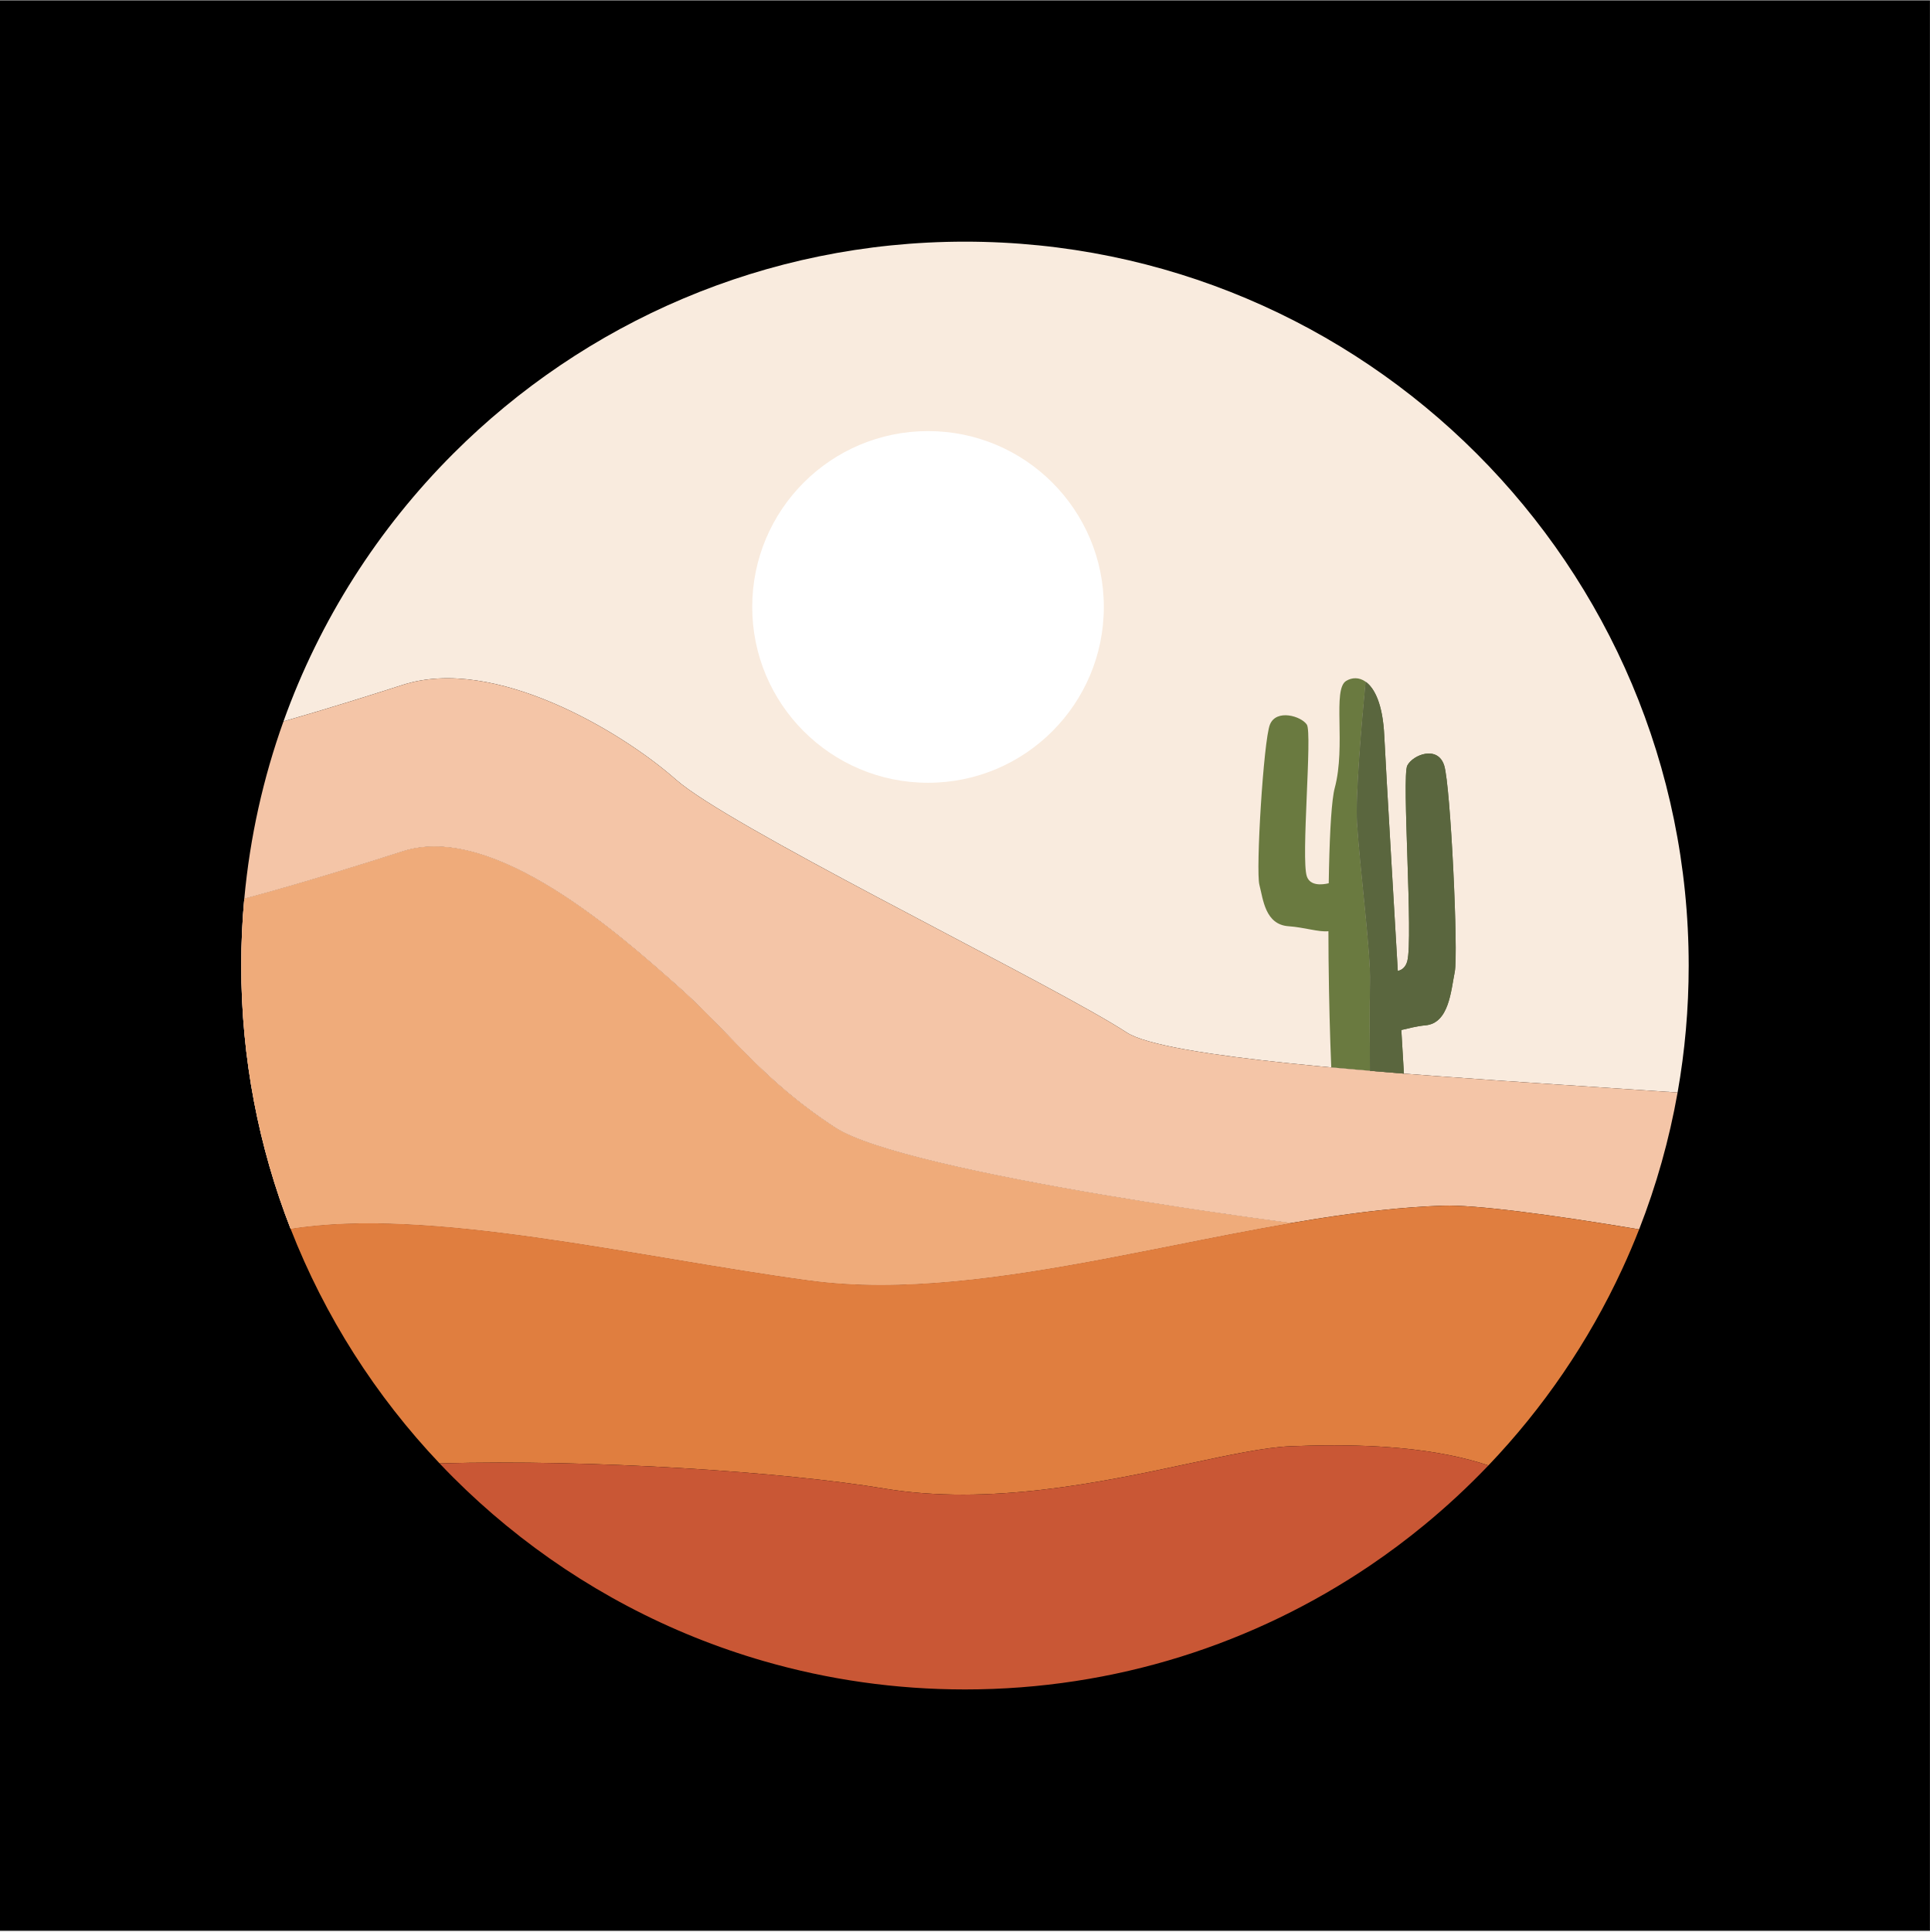
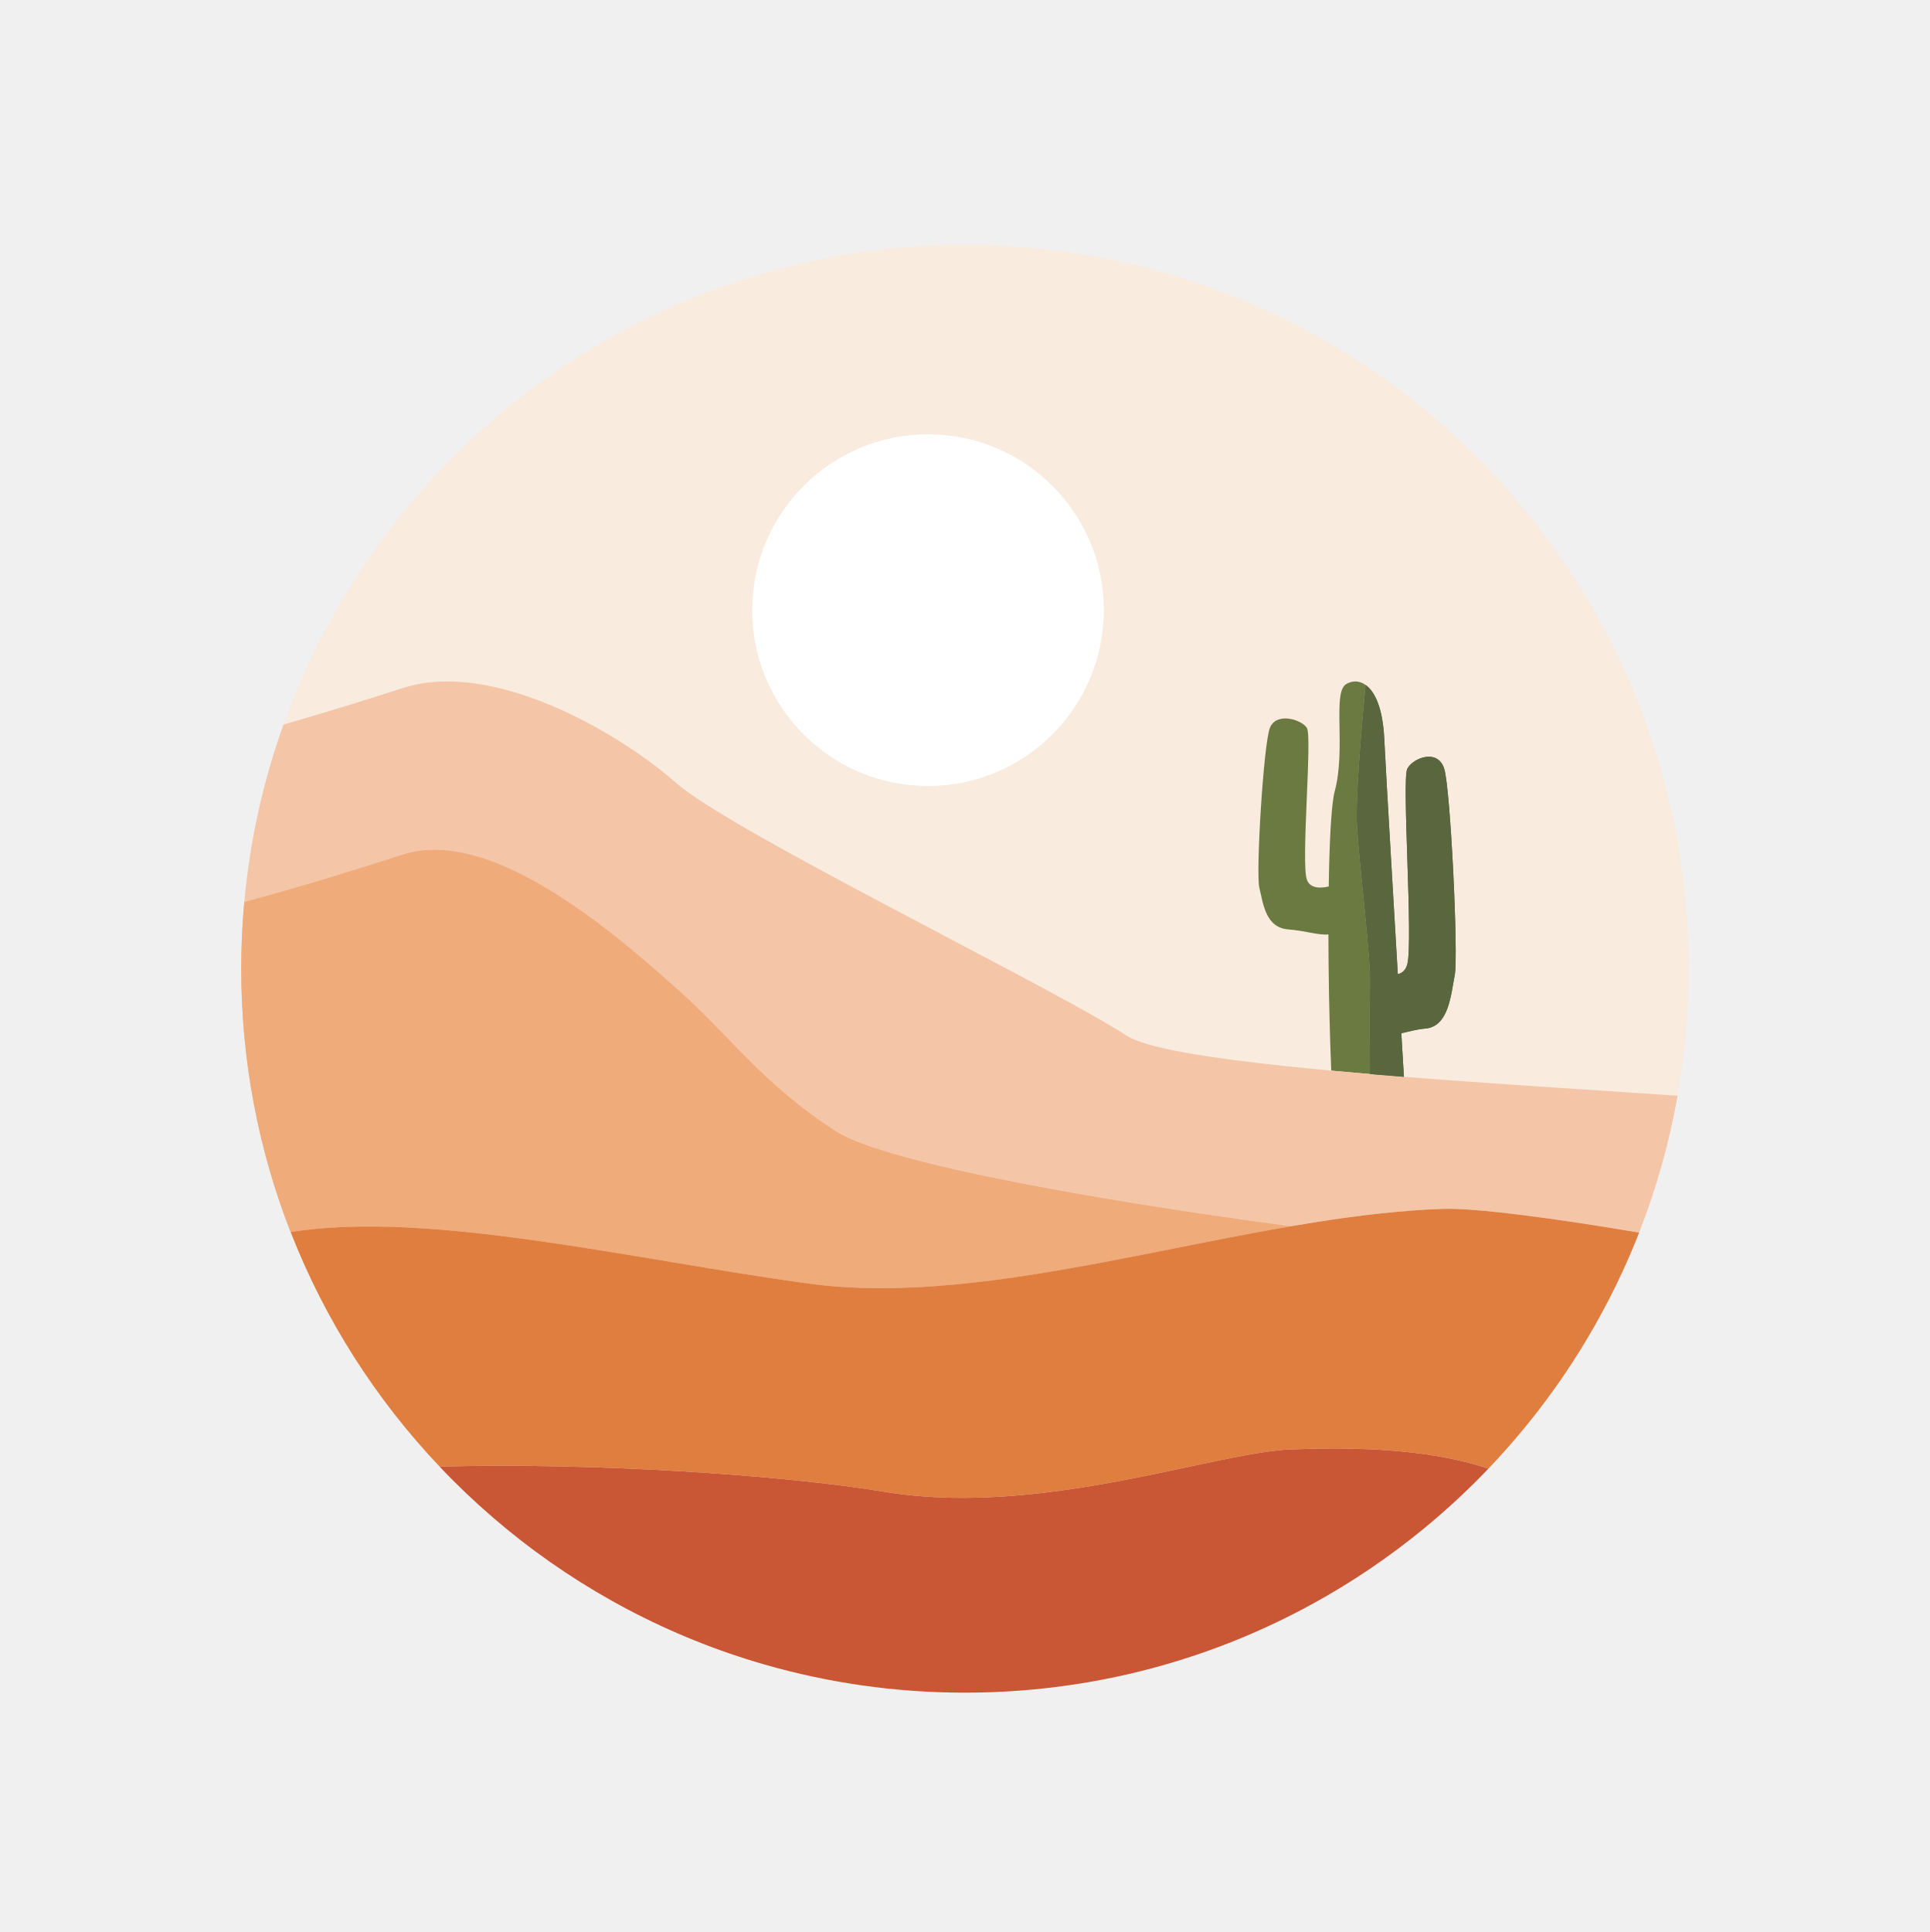
- <svg xmlns="http://www.w3.org/2000/svg" width="1200" height="1201" viewBox="0 0 1200 1201" fill="none">
-   <rect width="1200" height="1200" transform="translate(0 0.222656)" fill="black" />
-   <g clip-path="url(#clip0_235_110)">
-     <path d="M802.58 760.303C790.22 762.423 777.75 764.743 765.24 767.153C764.83 767.233 764.41 767.313 764 767.383C764 767.393 763.98 767.393 763.97 767.393C758.97 768.363 753.98 769.343 748.97 770.333H748.96C748.19 770.483 747.43 770.633 746.66 770.783C727.58 774.553 708.43 778.423 689.37 782.033C624.4 794.353 560.36 803.703 503.16 795.963C394.87 781.303 266.75 750.043 180.7 763.893C160.88 713.173 150 657.963 150 600.223C150 586.223 150.64 572.373 151.89 558.693C189.17 548.713 228.24 536.353 250.53 529.183C307.12 510.993 385.94 581.733 420.3 612.043C454.66 642.363 472.85 670.653 519.33 700.973C541.04 715.133 612.92 730.443 686.42 742.873C702.92 745.663 719.5 748.303 735.61 750.763C739.69 751.383 743.73 751.993 747.74 752.583C767.28 755.493 785.91 758.093 802.58 760.303Z" fill="#F9EBDE" />
-     <path d="M1050 600.223C1050 627.143 1047.64 653.513 1043.1 679.133C997.3 676.013 943.35 672.693 891.84 668.833C885.49 668.353 879.18 667.873 872.93 667.383C862.66 666.563 852.55 665.733 842.67 664.873C837.64 664.433 832.66 663.993 827.76 663.543C824.6 663.243 821.47 662.953 818.38 662.653C794.16 660.323 772.02 657.803 753.47 655.053C747.5 654.163 741.89 653.253 736.72 652.323C719.14 649.143 706.44 645.663 700.56 641.833C697.74 639.993 694.37 637.913 690.5 635.623C630.52 600.053 452.58 513.113 420.3 484.633C385.94 454.313 307.12 407.513 250.53 425.703C233.08 431.313 205.35 440.103 176.25 448.453C198.88 385.233 235.27 328.553 281.8 282.023C363.23 200.593 475.73 150.223 600 150.223C724.27 150.223 836.77 200.593 918.2 282.023C999.63 363.463 1050 475.963 1050 600.223Z" fill="#F9EBDE" />
-     <path d="M843.8 511.362C845.32 537.172 852.46 592.632 851.91 610.752C851.51 624.042 851.71 651.812 851.84 665.662C848.76 665.402 845.7 665.132 842.67 664.872C837.64 664.432 832.66 663.992 827.76 663.542C826.92 643.662 826.35 621.162 826.12 599.052C826.11 598.092 826.1 597.142 826.08 596.192C826.04 590.362 826 584.572 825.99 578.872C820.03 579.542 810.88 576.442 801.28 575.792C786.58 574.802 785.41 558.972 783.07 550.062C780.74 541.152 785.64 460.342 789.61 450.442C793.58 440.542 809.07 445.162 812.57 450.442C816.07 455.722 808.83 533.902 812.57 544.782C814.62 550.762 821.85 550.092 826.18 549.072C826.23 545.812 826.29 542.612 826.36 539.512C826.9 515.492 828.05 496.822 829.9 489.912C837.01 463.472 828.32 428.572 837.01 423.282C840.63 421.082 845.07 420.892 849.13 423.792C846.42 452.322 842.83 494.862 843.8 511.362Z" fill="#6A7A40" />
-     <path d="M1043.1 679.133C1037.89 708.583 1029.82 737.053 1019.18 764.223C964.73 755.053 916.9 748.813 897.28 749.483C871.97 750.343 845.67 753.413 818.84 757.623C813.44 758.473 808.02 759.373 802.58 760.303C785.91 758.093 767.28 755.493 747.74 752.583C743.73 751.993 739.69 751.383 735.61 750.763C719.5 748.303 702.92 745.663 686.42 742.873C612.92 730.443 541.04 715.133 519.33 700.973C472.85 670.653 454.66 642.363 420.3 612.043C385.94 581.733 307.12 510.993 250.53 529.183C228.24 536.353 189.17 548.713 151.89 558.693C155.4 520.353 163.72 483.403 176.25 448.453C205.35 440.103 233.08 431.313 250.53 425.703C307.12 407.513 385.94 454.313 420.3 484.633C452.58 513.113 630.52 600.053 690.5 635.623C694.37 637.913 697.74 639.993 700.56 641.833C706.44 645.663 719.14 649.143 736.72 652.323C741.89 653.253 747.5 654.163 753.47 655.053C772.02 657.803 794.16 660.323 818.38 662.653C821.47 662.953 824.6 663.243 827.76 663.543C832.66 663.993 837.64 664.433 842.67 664.873C852.55 665.733 862.66 666.563 872.93 667.383C879.18 667.873 885.49 668.353 891.84 668.833C943.35 672.693 997.3 676.013 1043.1 679.133Z" fill="#F4C5A7" />
-     <path d="M802.58 760.303C790.22 762.423 777.75 764.743 765.24 767.153C764.83 767.233 764.41 767.313 764 767.383C764 767.393 763.98 767.393 763.97 767.393C758.97 768.363 753.98 769.343 748.97 770.333H748.96C748.19 770.483 747.43 770.633 746.66 770.783C727.58 774.553 708.43 778.423 689.37 782.033C624.4 794.353 560.36 803.703 503.16 795.963C394.87 781.303 266.75 750.043 180.7 763.893C160.88 713.173 150 657.963 150 600.223C150 586.223 150.64 572.373 151.89 558.693C189.17 548.713 228.24 536.353 250.53 529.183C307.12 510.993 385.94 581.733 420.3 612.043C454.66 642.363 472.85 670.653 519.33 700.973C541.04 715.133 612.92 730.443 686.42 742.873C702.92 745.663 719.5 748.303 735.61 750.763C739.69 751.383 743.73 751.993 747.74 752.583C767.28 755.493 785.91 758.093 802.58 760.303Z" fill="#F4C5A7" />
-     <path d="M802.58 760.303C790.22 762.423 777.75 764.743 765.24 767.153C764.83 767.233 764.41 767.313 764 767.383C764 767.393 763.98 767.393 763.97 767.393C758.97 768.363 753.98 769.343 748.97 770.333H748.96C748.19 770.483 747.43 770.633 746.66 770.783C727.58 774.553 708.43 778.423 689.37 782.033C624.4 794.353 560.36 803.703 503.16 795.963C394.87 781.303 266.75 750.043 180.7 763.893C160.88 713.173 150 657.963 150 600.223C150 586.223 150.64 572.373 151.89 558.693C189.17 548.713 228.24 536.353 250.53 529.183C307.12 510.993 385.94 581.733 420.3 612.043C454.66 642.363 472.85 670.653 519.33 700.973C541.04 715.133 612.92 730.443 686.42 742.873C702.92 745.663 719.5 748.303 735.61 750.763C739.69 751.383 743.73 751.993 747.74 752.583C767.28 755.493 785.91 758.093 802.58 760.303Z" fill="#EFAB7A" />
-     <path d="M1019.18 764.223C1015.91 772.563 1012.41 780.783 1008.66 788.873C987.74 834.133 959.51 875.333 925.49 910.953C910.74 906.063 892.84 902.233 870.06 900.163C861.95 899.423 853.22 898.903 843.8 898.653C834.76 898.403 825.07 898.383 814.68 898.643C810.66 898.733 806.53 898.863 802.29 899.043C786.44 899.703 764.34 904.463 738.37 910.003C684.87 921.433 614.97 936.203 549.65 925.313C487.42 914.943 368.64 907.063 273.32 909.693C233.69 867.883 202.02 818.483 180.7 763.893C266.75 750.043 394.87 781.303 503.16 795.963C560.36 803.703 624.4 794.353 689.37 782.033C708.43 778.423 727.58 774.553 746.66 770.783C747.43 770.633 748.19 770.483 748.96 770.333H748.97C753.98 769.343 758.97 768.363 763.97 767.393C763.97 767.393 763.99 767.393 764 767.383C764.41 767.313 764.83 767.233 765.24 767.153C777.75 764.743 790.22 762.423 802.58 760.303C808.02 759.373 813.44 758.473 818.84 757.623C845.67 753.413 871.97 750.343 897.28 749.483C916.9 748.813 964.73 755.053 1019.18 764.223Z" fill="#E07E3F" />
-     <path d="M577.03 486.602C637.4 486.602 686.34 437.663 686.34 377.292C686.34 316.922 637.4 267.982 577.03 267.982C516.659 267.982 467.72 316.922 467.72 377.292C467.72 437.663 516.659 486.602 577.03 486.602Z" fill="white" />
-     <path d="M925.49 910.953C912.86 924.183 899.43 936.643 885.28 948.253C874.65 956.983 863.61 965.233 852.19 972.973C780.26 1021.73 693.46 1050.22 600 1050.22C556.7 1050.22 514.83 1044.1 475.2 1032.68C415.83 1015.59 361.49 986.593 314.95 948.443C303.41 938.993 292.34 928.963 281.8 918.423C278.93 915.553 276.1 912.643 273.32 909.693C368.64 907.063 487.42 914.943 549.65 925.313C614.97 936.203 684.87 921.433 738.37 910.003C764.34 904.463 786.44 899.703 802.29 899.043C806.53 898.863 810.66 898.733 814.68 898.643C825.07 898.383 834.76 898.403 843.8 898.653C853.22 898.903 861.95 899.423 870.06 900.163C892.84 902.233 910.74 906.063 925.49 910.953Z" fill="#C95735" />
-     <path d="M904.53 604.233C902.19 615.713 901.02 636.103 886.32 637.383C881.03 637.843 875.88 639.263 871.32 640.293C871.87 649.673 872.42 658.773 872.93 667.383C865.81 666.813 858.78 666.243 851.84 665.663C851.71 651.813 851.51 624.043 851.91 610.753C852.46 592.633 845.32 537.173 843.8 511.363C842.83 494.863 846.42 452.323 849.13 423.793C854.82 427.863 859.78 437.983 860.7 457.123C861.21 467.713 862.94 498.013 865.1 534.973C866.16 553.273 867.34 573.203 868.52 593.193C868.73 596.653 868.93 600.113 869.13 603.573C871.72 602.973 874.01 601.263 875.03 597.433C878.76 583.413 871.53 482.703 875.03 475.903C878.53 469.103 894.02 463.153 897.99 475.903C901.96 488.653 906.86 592.763 904.53 604.233Z" fill="#5A663E" />
-     <path d="M904.53 604.233C902.19 615.713 901.02 636.103 886.32 637.383C881.03 637.843 875.88 639.263 871.32 640.293C871.87 649.673 872.42 658.773 872.93 667.383C865.81 666.813 858.78 666.243 851.84 665.663C851.71 651.813 851.51 624.043 851.91 610.753C852.46 592.633 845.32 537.173 843.8 511.363C842.83 494.863 846.42 452.323 849.13 423.793C854.82 427.863 859.78 437.983 860.7 457.123C861.21 467.713 862.94 498.013 865.1 534.973C866.16 553.273 867.34 573.203 868.52 593.193C868.73 596.653 868.93 600.113 869.13 603.573C871.72 602.973 874.01 601.263 875.03 597.433C878.76 583.413 871.53 482.703 875.03 475.903C878.53 469.103 894.02 463.153 897.99 475.903C901.96 488.653 906.86 592.763 904.53 604.233Z" fill="#5A663E" />
-   </g>
-   <defs>
-     <clipPath id="clip0_235_110">
-       <rect width="900" height="900" fill="white" transform="translate(150 150.223)" />
-     </clipPath>
-   </defs>
+ <svg xmlns="http://www.w3.org/2000/svg" id="Layer_1" baseProfile="tiny" version="1.2" viewBox="0 0 1200 1201">
+   <path d="M503.16,797.96c57.2,7.74,121.24-1.61,186.21-13.93,19.06-3.61,38.21-7.48,57.29-11.25.77-.15,1.53-.3,2.3-.45h0c5.01-.99,10-1.97,15-2.94.01,0,.03,0,.03-.01.41-.07.83-.15,1.24-.23,12.51-2.41,24.98-4.73,37.34-6.85-16.67-2.21-35.3-4.81-54.84-7.72-4.01-.59-8.05-1.2-12.13-1.82-16.11-2.46-32.69-5.1-49.19-7.89-73.5-12.43-145.38-27.74-167.09-41.9-46.48-30.32-64.67-58.61-99.03-88.93-34.36-30.31-113.18-101.05-169.77-82.86-22.29,7.17-61.36,19.53-98.64,29.51-1.25,13.68-1.89,27.53-1.89,41.53,0,57.74,10.88,112.95,30.7,163.67,86.05-13.85,214.17,17.41,322.46,32.07Z" fill="#f9ebde" />
+   <path d="M600,152.22c-124.27,0-236.77,50.37-318.2,131.8-46.53,46.53-82.92,103.21-105.55,166.43,29.1-8.35,56.83-17.14,74.28-22.75,56.59-18.19,135.41,28.61,169.77,58.93,32.28,28.48,210.22,115.42,270.2,150.99,3.87,2.29,7.24,4.37,10.06,6.21,5.88,3.83,18.58,7.31,36.16,10.49,5.17.93,10.78,1.84,16.75,2.73,18.55,2.75,40.69,5.27,64.91,7.6,3.09.3,6.22.59,9.38.89,4.9.45,9.88.89,14.91,1.33,9.88.86,19.99,1.69,30.26,2.51,6.25.49,12.56.97,18.91,1.45,51.51,3.86,105.46,7.18,151.26,10.3,4.54-25.62,6.9-51.99,6.9-78.91,0-124.26-50.37-236.76-131.8-318.2-81.43-81.43-193.93-131.8-318.2-131.8Z" fill="#f9ebde" />
+   <path d="M849.13,425.79c-4.06-2.9-8.5-2.71-12.12-.51-8.69,5.29,0,40.19-7.11,66.63-1.85,6.91-3,25.58-3.54,49.6-.07,3.1-.13,6.3-.18,9.56-4.33,1.02-11.56,1.69-13.61-4.29-3.74-10.88,3.5-89.06,0-94.34-3.5-5.28-18.99-9.9-22.96,0-3.97,9.9-8.87,90.71-6.54,99.62,2.34,8.91,3.51,24.74,18.21,25.73,9.6.65,18.75,3.75,24.71,3.08.01,5.7.05,11.49.09,17.32.02.95.03,1.9.04,2.86.23,22.11.8,44.61,1.64,64.49,4.9.45,9.88.89,14.91,1.33,3.03.26,6.09.53,9.17.79-.13-13.85-.33-41.62.07-54.91.55-18.12-6.59-73.58-8.11-99.39-.97-16.5,2.62-59.04,5.33-87.57Z" fill="#6a7a40" />
+   <path d="M872.93,669.38c-10.27-.82-20.38-1.65-30.26-2.51-5.03-.44-10.01-.88-14.91-1.33-3.16-.3-6.29-.59-9.38-.89-24.22-2.33-46.36-4.85-64.91-7.6-5.97-.89-11.58-1.8-16.75-2.73-17.58-3.18-30.28-6.66-36.16-10.49-2.82-1.84-6.19-3.92-10.06-6.21-59.98-35.57-237.92-122.51-270.2-150.99-34.36-30.32-113.18-77.12-169.77-58.93-17.45,5.61-45.18,14.4-74.28,22.75-12.53,34.95-20.85,71.9-24.36,110.24,37.28-9.98,76.35-22.34,98.64-29.51,56.59-18.19,135.41,52.55,169.77,82.86,34.36,30.32,52.55,58.61,99.03,88.93,21.71,14.16,93.59,29.47,167.09,41.9,16.5,2.79,33.08,5.43,49.19,7.89,4.08.62,8.12,1.23,12.13,1.82,19.54,2.91,38.17,5.51,54.84,7.72,5.44-.93,10.86-1.83,16.26-2.68,26.83-4.21,53.13-7.28,78.44-8.14,19.62-.67,67.45,5.57,121.9,14.74,10.64-27.17,18.71-55.64,23.92-85.09-45.8-3.12-99.75-6.44-151.26-10.3-6.35-.48-12.66-.96-18.91-1.45Z" fill="#f4c5a7" />
+   <path d="M503.16,797.96c57.2,7.74,121.24-1.61,186.21-13.93,19.06-3.61,38.21-7.48,57.29-11.25.77-.15,1.53-.3,2.3-.45h0c5.01-.99,10-1.97,15-2.94.01,0,.03,0,.03-.01.41-.07.83-.15,1.24-.23,12.51-2.41,24.98-4.73,37.34-6.85-16.67-2.21-35.3-4.81-54.84-7.72-4.01-.59-8.05-1.2-12.13-1.82-16.11-2.46-32.69-5.1-49.19-7.89-73.5-12.43-145.38-27.74-167.09-41.9-46.48-30.32-64.67-58.61-99.03-88.93-34.36-30.31-113.18-101.05-169.77-82.86-22.29,7.17-61.36,19.53-98.64,29.51-1.25,13.68-1.89,27.53-1.89,41.53,0,57.74,10.88,112.95,30.7,163.67,86.05-13.85,214.17,17.41,322.46,32.07Z" fill="#f4c5a7" />
+   <path d="M503.16,797.96c57.2,7.74,121.24-1.61,186.21-13.93,19.06-3.61,38.21-7.48,57.29-11.25.77-.15,1.53-.3,2.3-.45h0c5.01-.99,10-1.97,15-2.94.01,0,.03,0,.03-.01.41-.07.83-.15,1.24-.23,12.51-2.41,24.98-4.73,37.34-6.85-16.67-2.21-35.3-4.81-54.84-7.72-4.01-.59-8.05-1.2-12.13-1.82-16.11-2.46-32.69-5.1-49.19-7.89-73.5-12.43-145.38-27.74-167.09-41.9-46.48-30.32-64.67-58.61-99.03-88.93-34.36-30.31-113.18-101.05-169.77-82.86-22.29,7.17-61.36,19.53-98.64,29.51-1.25,13.68-1.89,27.53-1.89,41.53,0,57.74,10.88,112.95,30.7,163.67,86.05-13.85,214.17,17.41,322.46,32.07Z" fill="#efab7a" />
+   <path d="M897.28,751.48c-25.31.86-51.61,3.93-78.44,8.14-5.4.85-10.82,1.75-16.26,2.68-12.36,2.12-24.83,4.44-37.34,6.85-.41.08-.83.16-1.24.23-.01.01-.03.01-.03.01-5,.97-9.99,1.95-15,2.94h0c-.77.15-1.53.3-2.3.45-19.08,3.77-38.23,7.64-57.29,11.25-64.97,12.32-129.01,21.67-186.21,13.93-108.29-14.66-236.41-45.92-322.46-32.07,21.32,54.59,52.99,103.99,92.62,145.8,95.32-2.63,214.1,5.25,276.33,15.62,65.32,10.89,135.22-3.88,188.72-15.31,25.97-5.54,48.07-10.3,63.92-10.96,4.24-.18,8.37-.31,12.39-.4,10.39-.26,20.08-.24,29.12.01,9.42.25,18.15.77,26.26,1.51,22.78,2.07,40.68,5.9,55.43,10.79,34.02-35.62,62.25-76.82,83.17-122.08,3.75-8.09,7.25-16.31,10.52-24.65-54.45-9.17-102.28-15.41-121.9-14.74Z" fill="#e07e3f" />
+   <circle cx="577.03" cy="379.29" r="109.31" fill="#fff" />
+   <path d="M843.8,900.65c-9.04-.25-18.73-.27-29.12-.01-4.02.09-8.15.22-12.39.4-15.85.66-37.95,5.42-63.92,10.96-53.5,11.43-123.4,26.2-188.72,15.31-62.23-10.37-181.01-18.25-276.33-15.62,2.78,2.95,5.61,5.86,8.48,8.73,10.54,10.54,21.61,20.57,33.15,30.02,46.54,38.15,100.88,67.15,160.25,84.24,39.63,11.42,81.5,17.54,124.8,17.54,93.46,0,180.26-28.49,252.19-77.25,11.42-7.74,22.46-15.99,33.09-24.72,14.15-11.61,27.58-24.07,40.21-37.3-14.75-4.89-32.65-8.72-55.43-10.79-8.11-.74-16.84-1.26-26.26-1.51Z" fill="#c95735" />
+   <path d="M875.03,477.9c-3.5,6.8,3.73,107.51,0,121.53-1.02,3.83-3.31,5.54-5.9,6.14-.2-3.46-.4-6.92-.61-10.38-1.18-19.99-2.36-39.92-3.42-58.22-2.16-36.96-3.89-67.26-4.4-77.85-.92-19.14-5.88-29.26-11.57-33.33-2.71,28.53-6.3,71.07-5.33,87.57,1.52,25.81,8.66,81.27,8.11,99.39-.4,13.29-.2,41.06-.07,54.91,6.94.58,13.97,1.15,21.09,1.72-.51-8.61-1.06-17.71-1.61-27.09,4.56-1.03,9.71-2.45,15-2.91,14.7-1.28,15.87-21.67,18.21-33.15,2.33-11.47-2.57-115.58-6.54-128.33-3.97-12.75-19.46-6.8-22.96,0Z" fill="#5a663e" />
+   <path d="M875.03,477.9c-3.5,6.8,3.73,107.51,0,121.53-1.02,3.83-3.31,5.54-5.9,6.14-.2-3.46-.4-6.92-.61-10.38-1.18-19.99-2.36-39.92-3.42-58.22-2.16-36.96-3.89-67.26-4.4-77.85-.92-19.14-5.88-29.26-11.57-33.33-2.71,28.53-6.3,71.07-5.33,87.57,1.52,25.81,8.66,81.27,8.11,99.39-.4,13.29-.2,41.06-.07,54.91,6.94.58,13.97,1.15,21.09,1.72-.51-8.61-1.06-17.71-1.61-27.09,4.56-1.03,9.71-2.45,15-2.91,14.7-1.28,15.87-21.67,18.21-33.15,2.33-11.47-2.57-115.58-6.54-128.33-3.97-12.75-19.46-6.8-22.96,0Z" fill="#5a663e" />
</svg>
